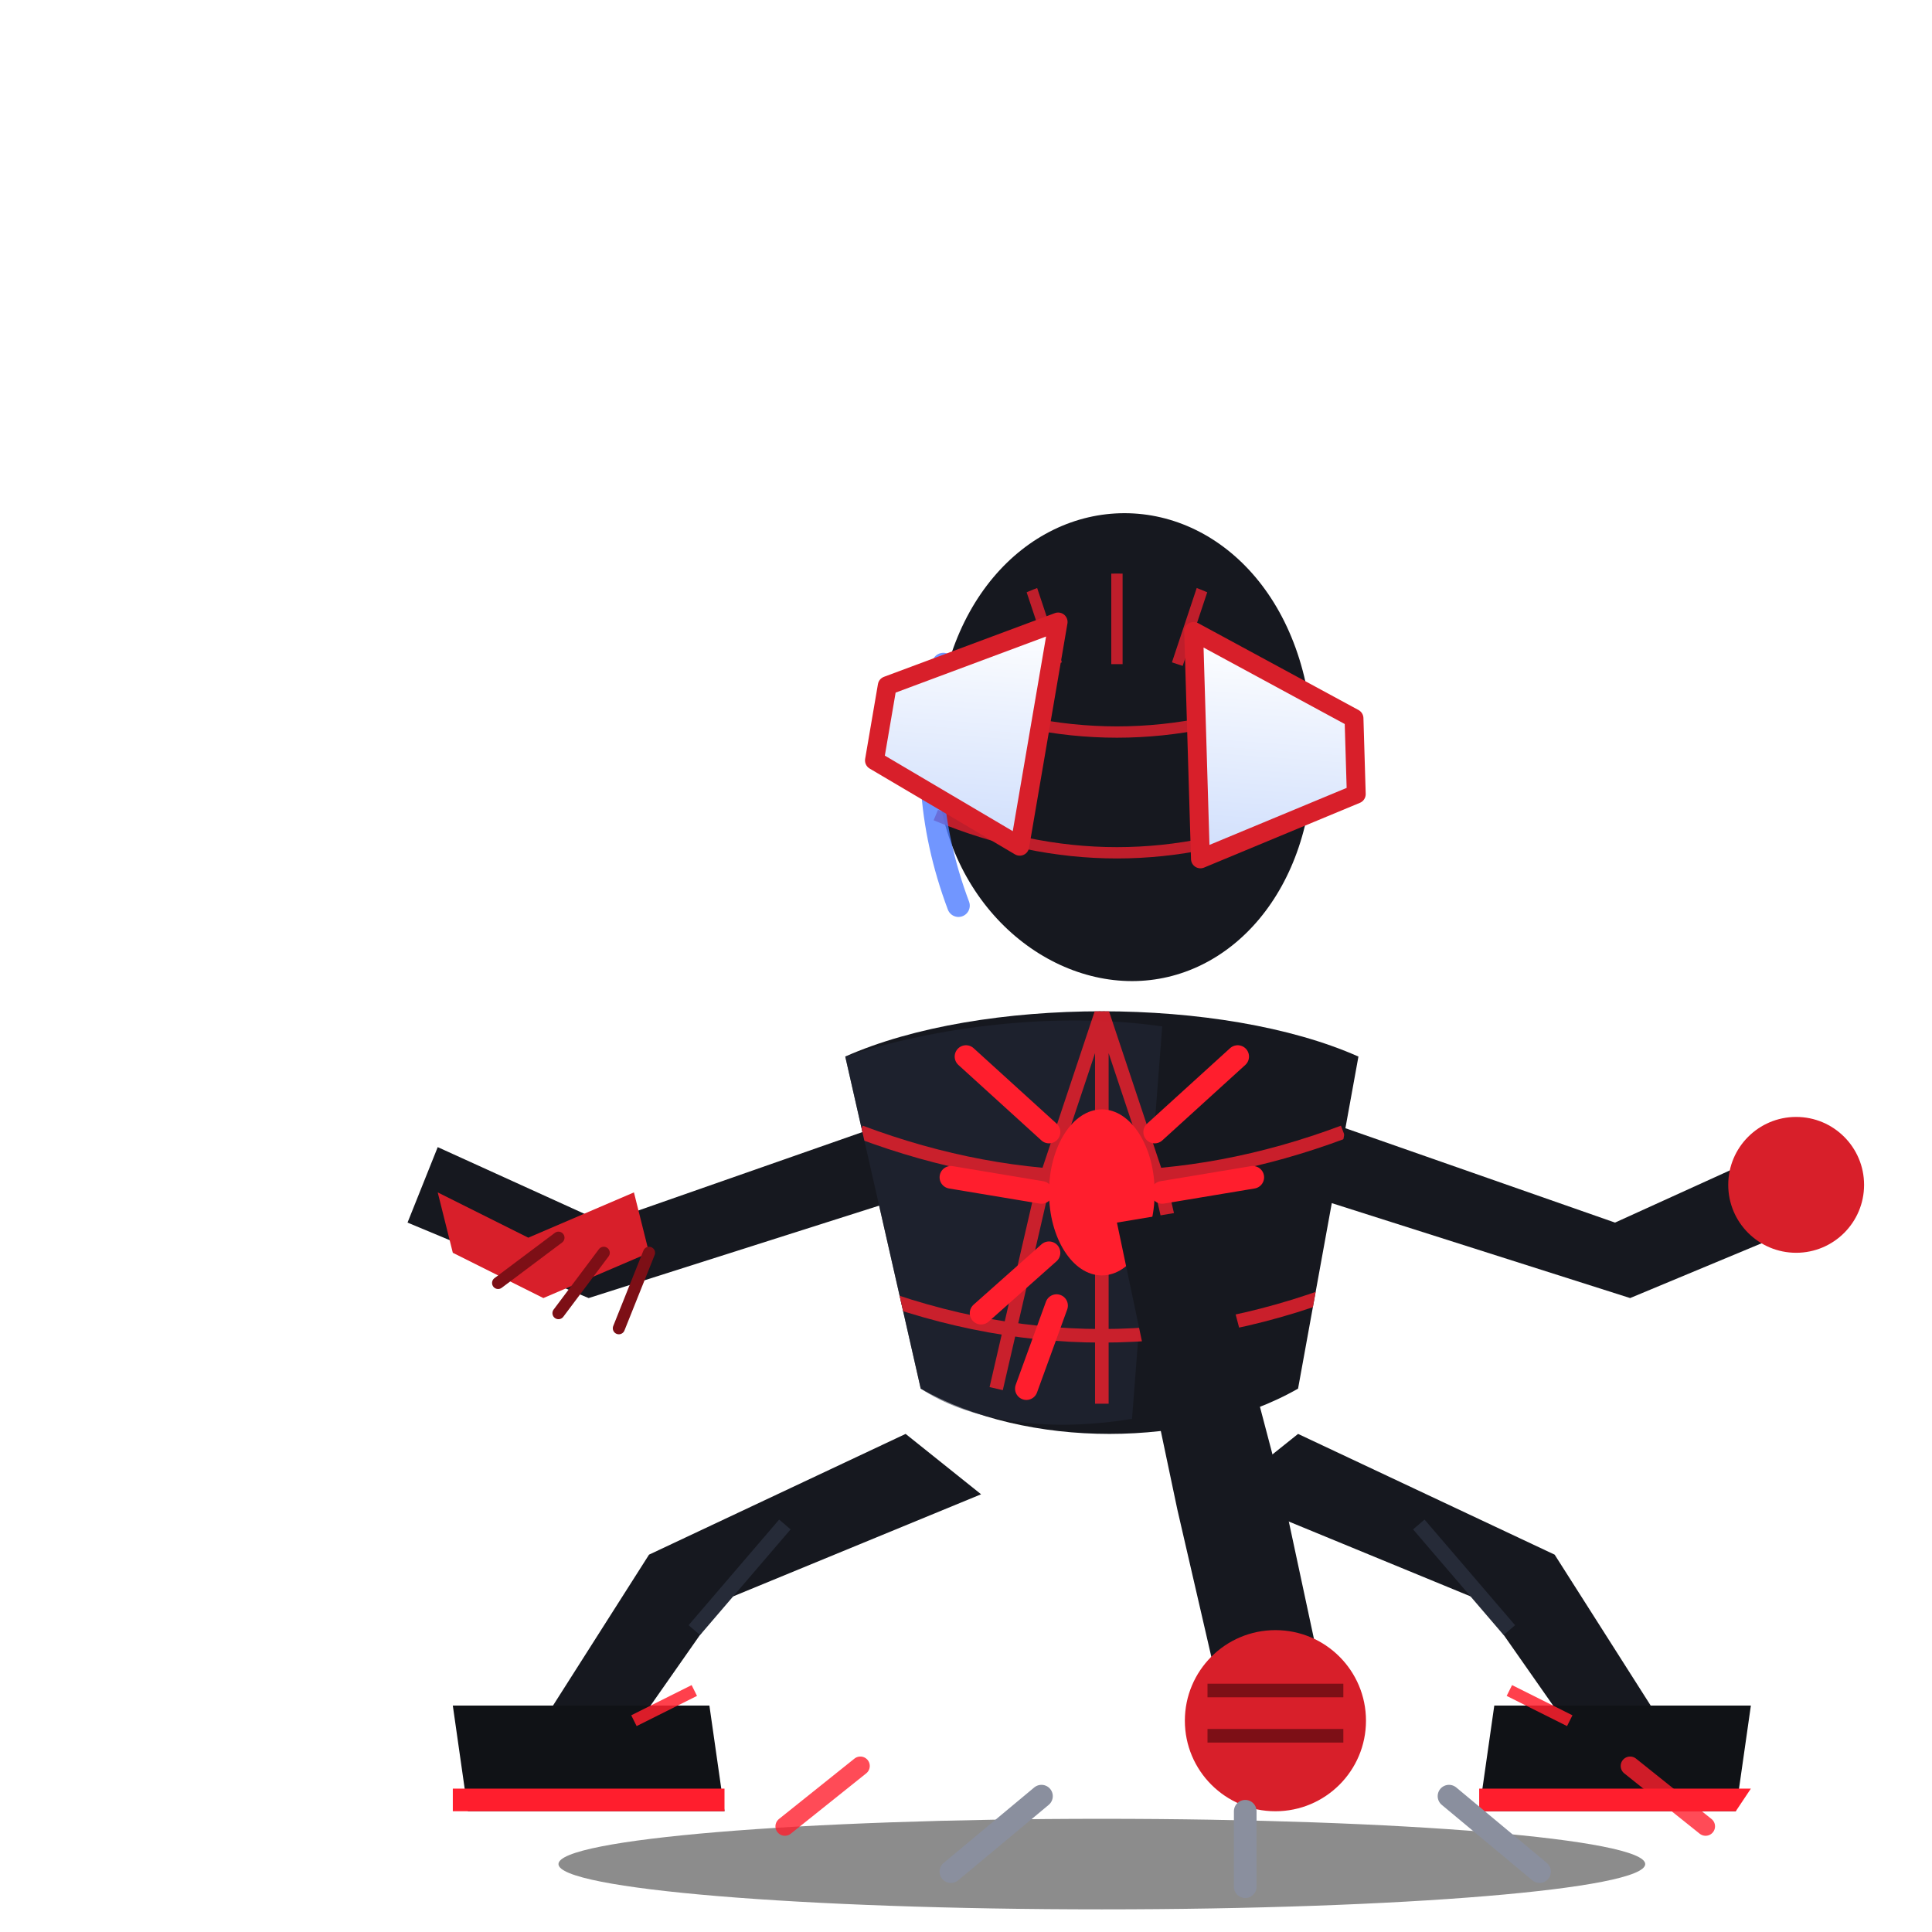
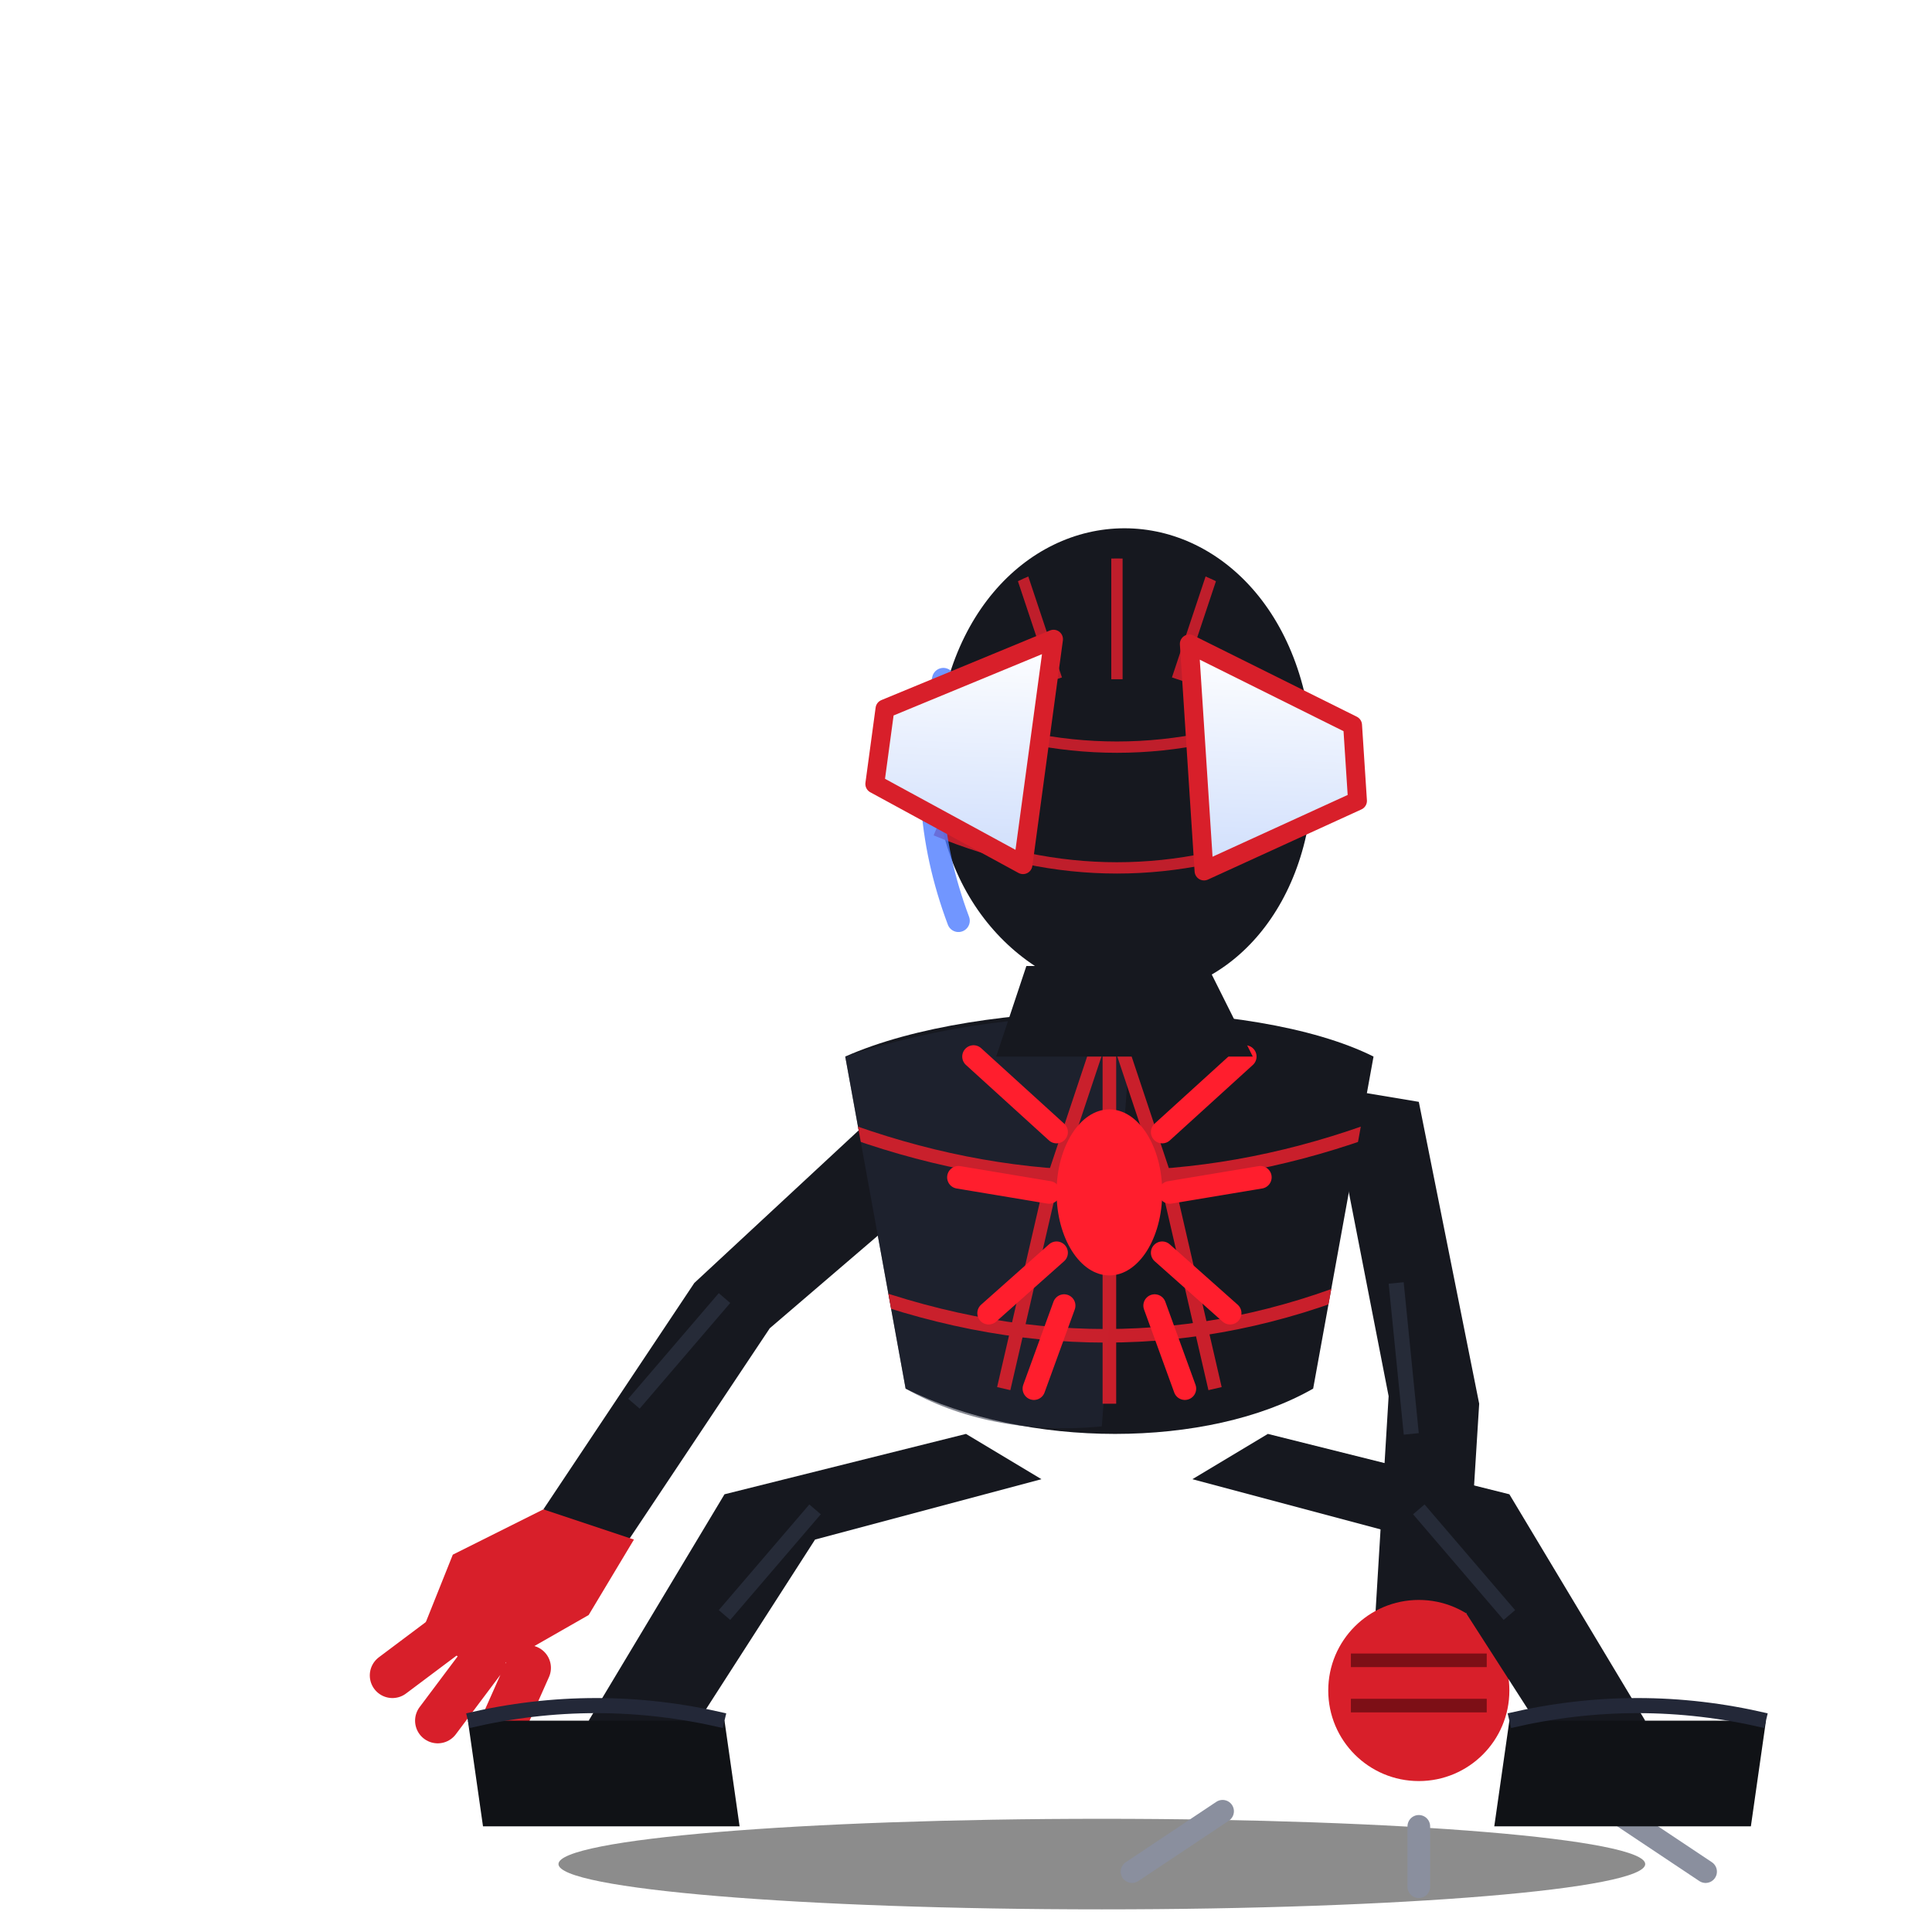
<svg xmlns="http://www.w3.org/2000/svg" width="256" height="256" viewBox="0 0 256 256">
  <defs>
    <linearGradient id="eg" x1="0" y1="0" x2="0" y2="1">
      <stop offset="0%" stop-color="#ffffff" />
      <stop offset="100%" stop-color="#cfdefc" />
    </linearGradient>
    <clipPath id="tClip">
-       <path d="M112,140 C130,132 162,132 180,140 L172,184 C158,192 136,192 122,184 Z" />
+       <path d="M112,140 C130,132 166,132 182,140 L174,184 C160,192 136,192 120,184 Z" />
    </clipPath>
    <clipPath id="hClip">
-       <circle cx="148" cy="106" r="30" />
+       <circle cx="148" cy="104" r="30" />
    </clipPath>
  </defs>
  <ellipse cx="146" cy="247" rx="72" ry="6" fill="#000000" opacity="0.45" />
-   <path d="M120,148 L80,162 L58,152 L54,162 L78,172 L122,158 Z" fill="#16181f" />
-   <path d="M84,158 L70,164 L58,158 L60,166 L72,172 L86,166 Z" fill="#d81f2a" />
-   <path d="M74,164 L66,170 M80,166 L74,174 M86,166 L82,176" stroke="#7d0f16" stroke-width="1.6" stroke-linecap="round" />
-   <path d="M174,148 L214,162 L236,152 L240,162 L216,172 L172,158 Z" fill="#16181f" />
-   <circle cx="238" cy="157" r="9" fill="#d81f2a" />
-   <path d="M120,190 L86,206 L72,228 L82,232 L96,212 L130,198 Z" fill="#16181f" />
-   <path d="M172,190 L206,206 L220,228 L210,232 L196,212 L162,198 Z" fill="#16181f" />
-   <path d="M104,202 L92,216 M188,202 L200,216" stroke="#262b38" stroke-width="2" />
-   <path d="M60,226 L94,226 L96,240 L62,240 Z" fill="#101216" />
-   <path d="M198,226 L232,226 L230,240 L196,240 Z" fill="#101216" />
-   <path d="M60,237 L96,237 L96,240 L60,240 Z M196,237 L232,237 L230,240 L196,240 Z" fill="#ff1e2d" />
-   <path d="M84,228 L92,224 M208,228 L200,224" stroke="#ff1e2d" stroke-width="1.6" opacity="0.85" />
-   <path d="M112,140 C130,132 162,132 180,140 L172,184 C158,192 136,192 122,184 Z" fill="#16181f" />
-   <path d="M112,140 C124,136 140,134 154,136 L150,188 C138,190 128,188 122,184 Z" fill="#232838" opacity="0.55" />
+   <path d="M120,144 L92,170 L72,200 L82,206 L102,176 L130,152 Z" fill="#16181f" />
+   <path d="M96,172 L84,186" stroke="#262b38" stroke-width="2" />
+   <path d="M72,200 L60,206 L56,216 L64,222 L78,214 L84,204 Z" fill="#d81f2a" />
+   <path d="M60,216 L52,222 M64,220 L58,228 M70,221 L66,230" stroke="#d81f2a" stroke-width="6" stroke-linecap="round" />
+   <path d="M176,144 L184,185 L182,218 L194,218 L196,186 L188,146 Z" fill="#16181f" />
+   <path d="M185,170 L187,190" stroke="#262b38" stroke-width="2" />
+   <circle cx="188" cy="224" r="12" fill="#d81f2a" />
+   <path d="M179,220 L197,220 M179,226 L197,226" stroke="#7d0f16" stroke-width="1.8" />
+   <g stroke="#8a8f9e" stroke-width="3" stroke-linecap="round">
+     <path d="M162,240 L150,248 M214,240 L226,248 M188,242 L188,250" />
+   </g>
+   <path d="M128,190 L96,198 L78,228 L90,232 L108,204 L138,196 Z" fill="#16181f" />
+   <path d="M168,190 L200,198 L218,228 L206,232 L188,204 L158,196 Z" fill="#16181f" />
+   <path d="M108,200 L96,214 M188,200 L200,214" stroke="#262b38" stroke-width="2" />
+   <path d="M62,228 L96,228 L98,242 L64,242 Z" fill="#101216" />
+   <path d="M200,228 L234,228 L232,242 L198,242 Z" fill="#101216" />
+   <path d="M62,228 Q79,224 96,228 M200,228 Q217,224 234,228" stroke="#232838" stroke-width="2" fill="none" />
+   <path d="M112,140 C130,132 166,132 182,140 L174,184 C160,192 136,192 120,184 Z" fill="#16181f" />
+   <path d="M112,140 C124,136 138,134 150,135 L146,189 C136,190 127,188 120,184 Z" fill="#232838" opacity="0.55" />
  <g clip-path="url(#tClip)" stroke="#d21f2c" stroke-width="1.8" fill="none" opacity="0.95">
-     <path d="M146,134 L138,158 L132,184 M146,134 L146,160 L146,186 M146,134 L154,158 L160,184" />
-     <path d="M114,150 Q146,162 178,150 M112,170 Q146,184 180,170" />
+     <path d="M147,134 L139,158 L133,184 M147,134 L147,160 L147,186 M147,134 L155,158 L161,184" />
+     <path d="M113,150 Q147,162 181,150 M111,170 Q147,184 181,170" />
  </g>
  <g stroke="#ff1e2d" stroke-width="3" stroke-linecap="round">
-     <ellipse cx="146" cy="158" rx="7" ry="11" fill="#ff1e2d" stroke="none" />
-     <path d="M139,150 L128,140 M138,158 L126,156 M139,166 L130,174 M140,173 L136,184 M153,150 L164,140 M154,158 L166,156 M153,166 L162,174 M152,173 L156,184" fill="none" />
+     <ellipse cx="147" cy="158" rx="7" ry="11" fill="#ff1e2d" stroke="none" />
+     <path d="M140,150 L129,140 M139,158 L127,156 M140,166 L131,174 M141,173 L137,184 M154,150 L165,140 M155,158 L167,156 M154,166 L163,174 M153,173 L157,184" fill="none" />
  </g>
-   <path d="M148,162 L156,200 L162,226 L176,226 L170,198 L160,160 Z" fill="#16181f" />
-   <circle cx="169" cy="228" r="12" fill="#d81f2a" />
-   <path d="M160,224 L178,224 M160,230 L178,230" stroke="#7d0f16" stroke-width="1.8" />
-   <g stroke="#8a8f9e" stroke-width="3" stroke-linecap="round">
-     <path d="M138,238 L126,248 M192,238 L204,248 M165,240 L165,250" />
+   <path d="M136,128 L160,128 L166,140 L132,140 Z" fill="#16181f" />
+   <path d="M124,102 C124,82 136,70 149,70 C162,70 174,82 174,102 C174,120 163,132 150,132 C137,132 124,120 124,102 Z" fill="#16181f" />
+   <g clip-path="url(#hClip)" stroke="#d21f2c" stroke-width="1.5" fill="none" opacity="0.9">
+     <path d="M148,70 L148,90 M134,72 L140,90 M162,72 L156,90 M124,94 Q148,104 172,94 M124,110 Q148,120 172,110" />
  </g>
-   <g stroke="#ff1e2d" stroke-width="2.5" stroke-linecap="round" opacity="0.8">
-     <path d="M114,234 L104,242 M216,234 L226,242" />
-   </g>
-   <path d="M124,100 C124,80 136,68 149,68 C162,68 174,80 174,100 C174,118 163,130 150,130 C137,130 124,118 124,100 Z" fill="#16181f" />
-   <g clip-path="url(#hClip)" stroke="#d21f2c" stroke-width="1.5" fill="none" opacity="0.9">
-     <path d="M148,68 L148,88 M134,70 L140,88 M162,70 L156,88 M124,92 Q148,102 172,92 M124,108 Q148,118 172,108" />
-   </g>
-   <path d="M125,88 Q121,104 127,120" stroke="#4d7cff" stroke-width="3" fill="none" opacity="0.8" stroke-linecap="round" />
-   <g transform="translate(148,100) rotate(4)">
+   <path d="M125,90 Q121,106 127,122" stroke="#4d7cff" stroke-width="3" fill="none" opacity="0.8" stroke-linecap="round" />
+   <g transform="translate(148,102) rotate(2)">
    <path d="M-31,-7 L-9,-17 L-12,13 L-32,3 Z" fill="url(#eg)" stroke="#d81f2a" stroke-width="2.5" stroke-linejoin="round" />
    <path d="M31,-7 L9,-17 L12,13 L32,3 Z" fill="url(#eg)" stroke="#d81f2a" stroke-width="2.5" stroke-linejoin="round" />
  </g>
</svg>
